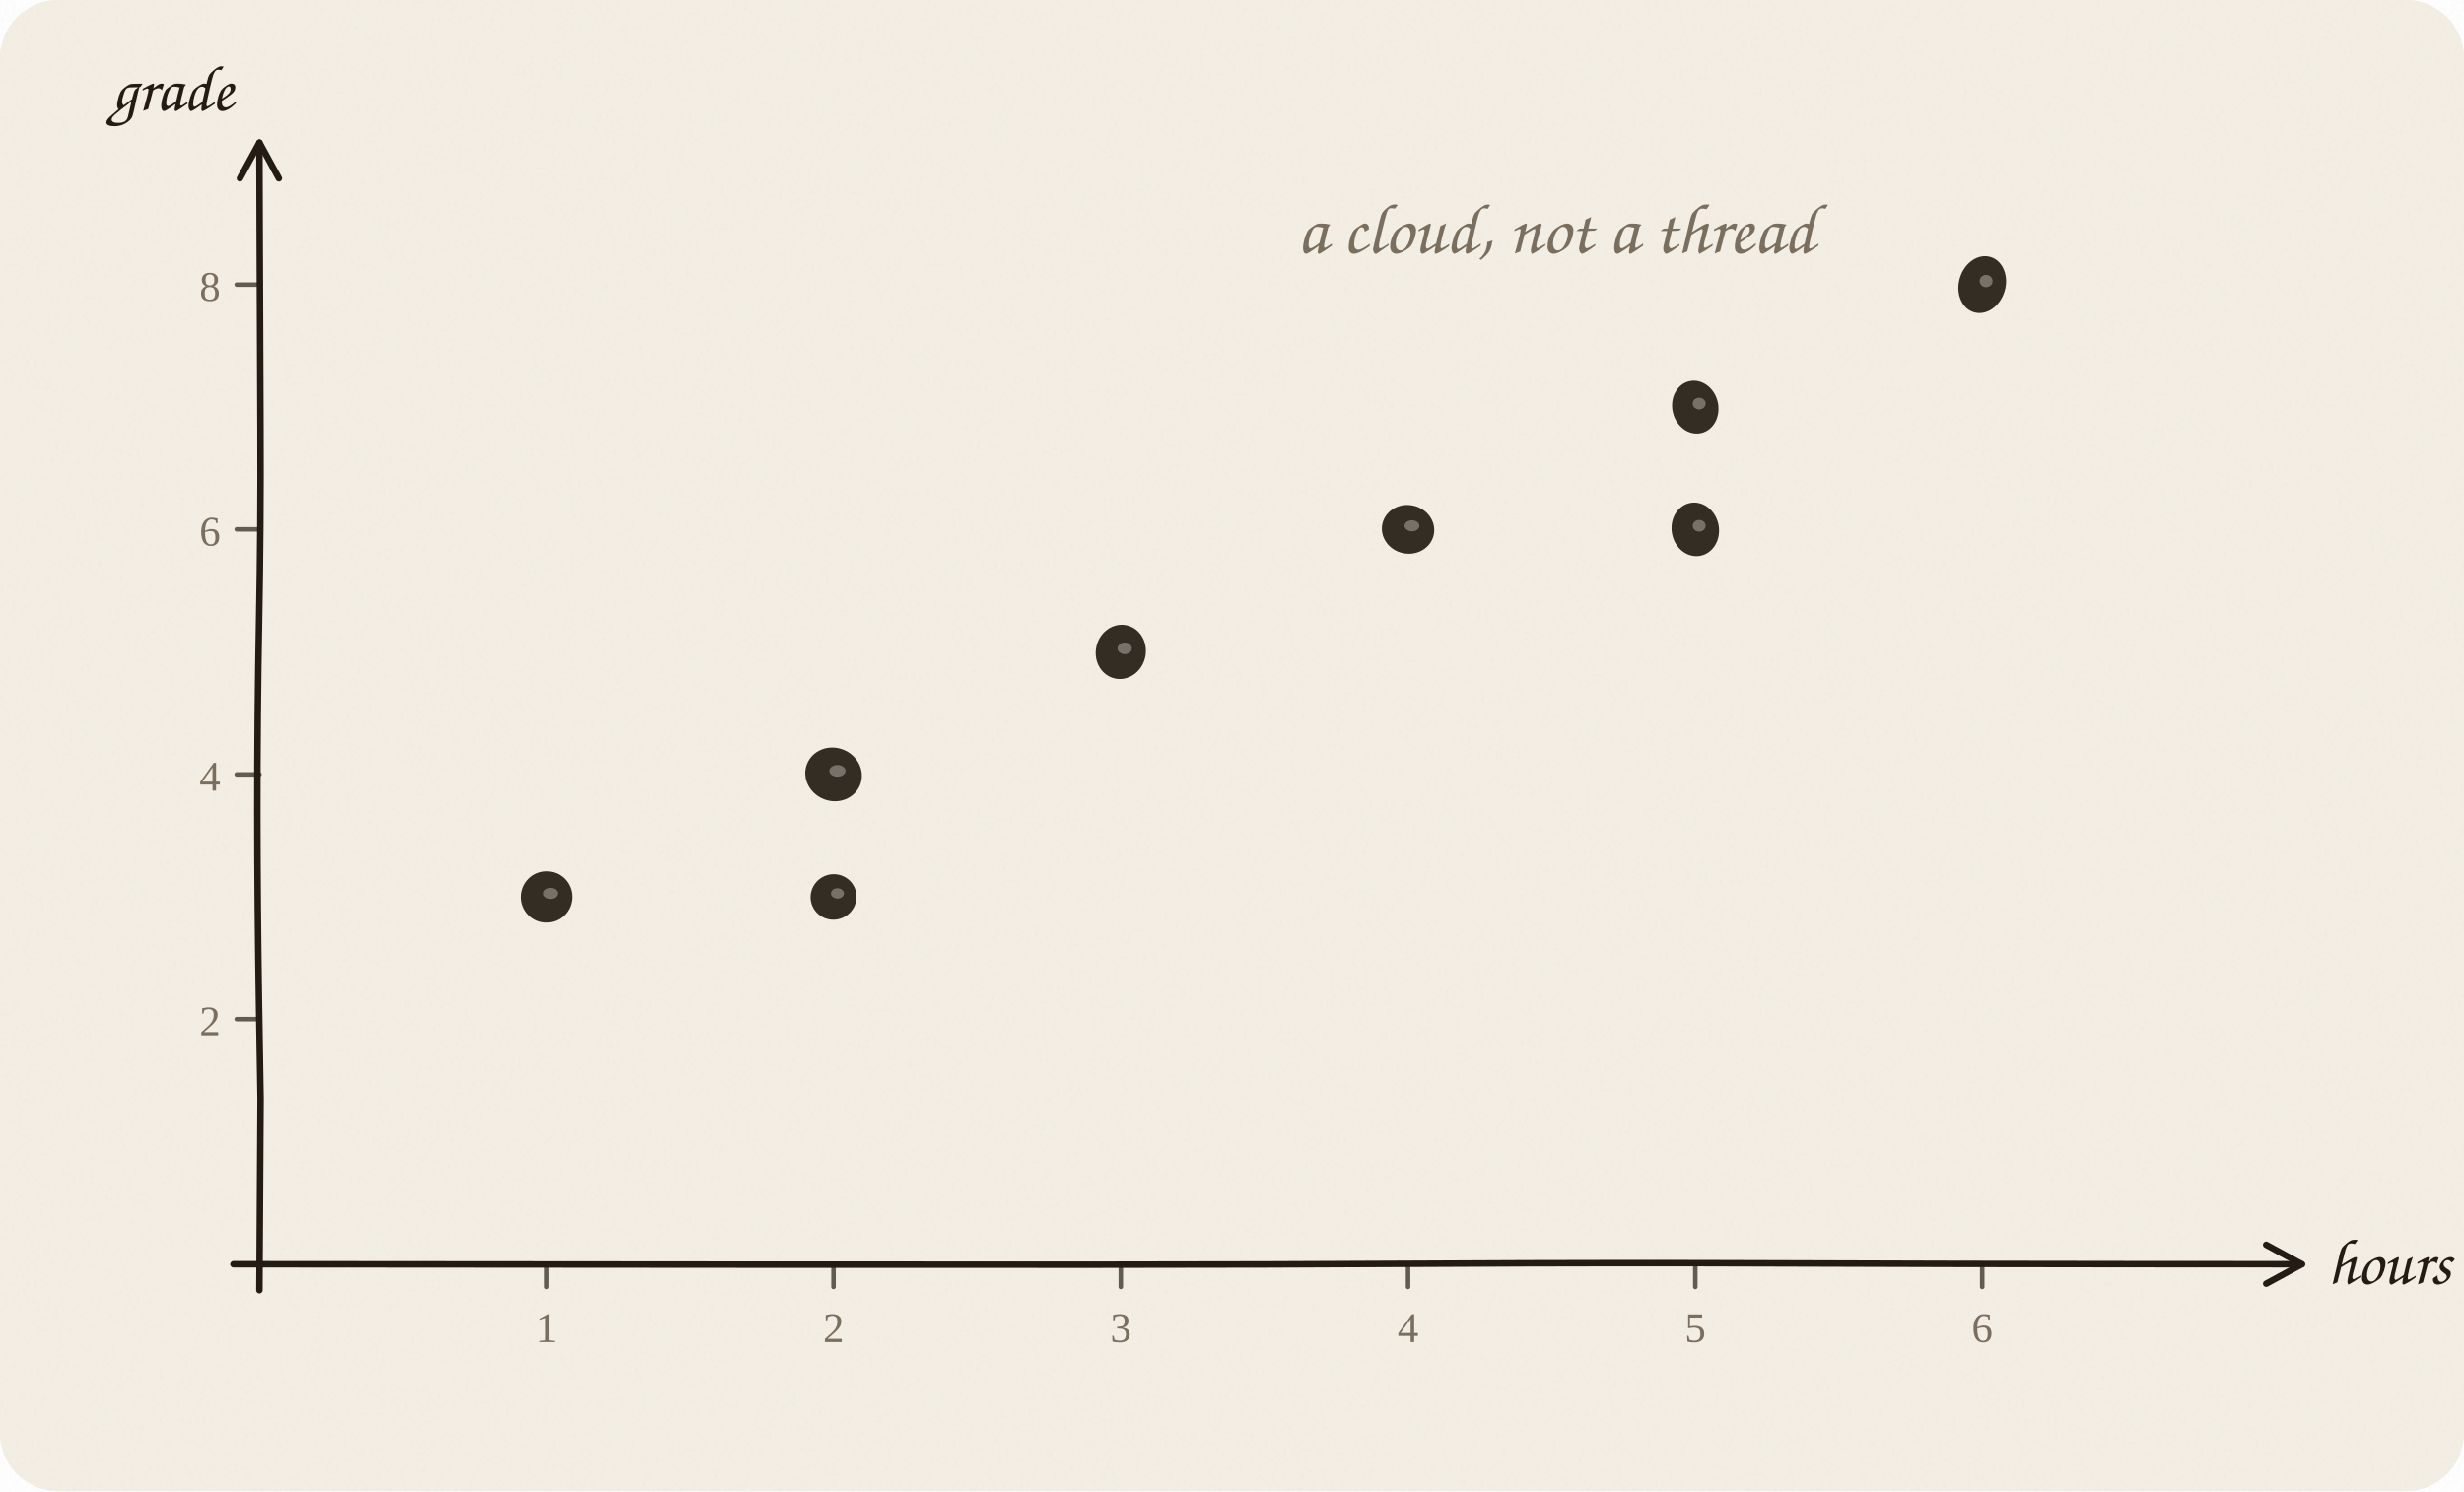
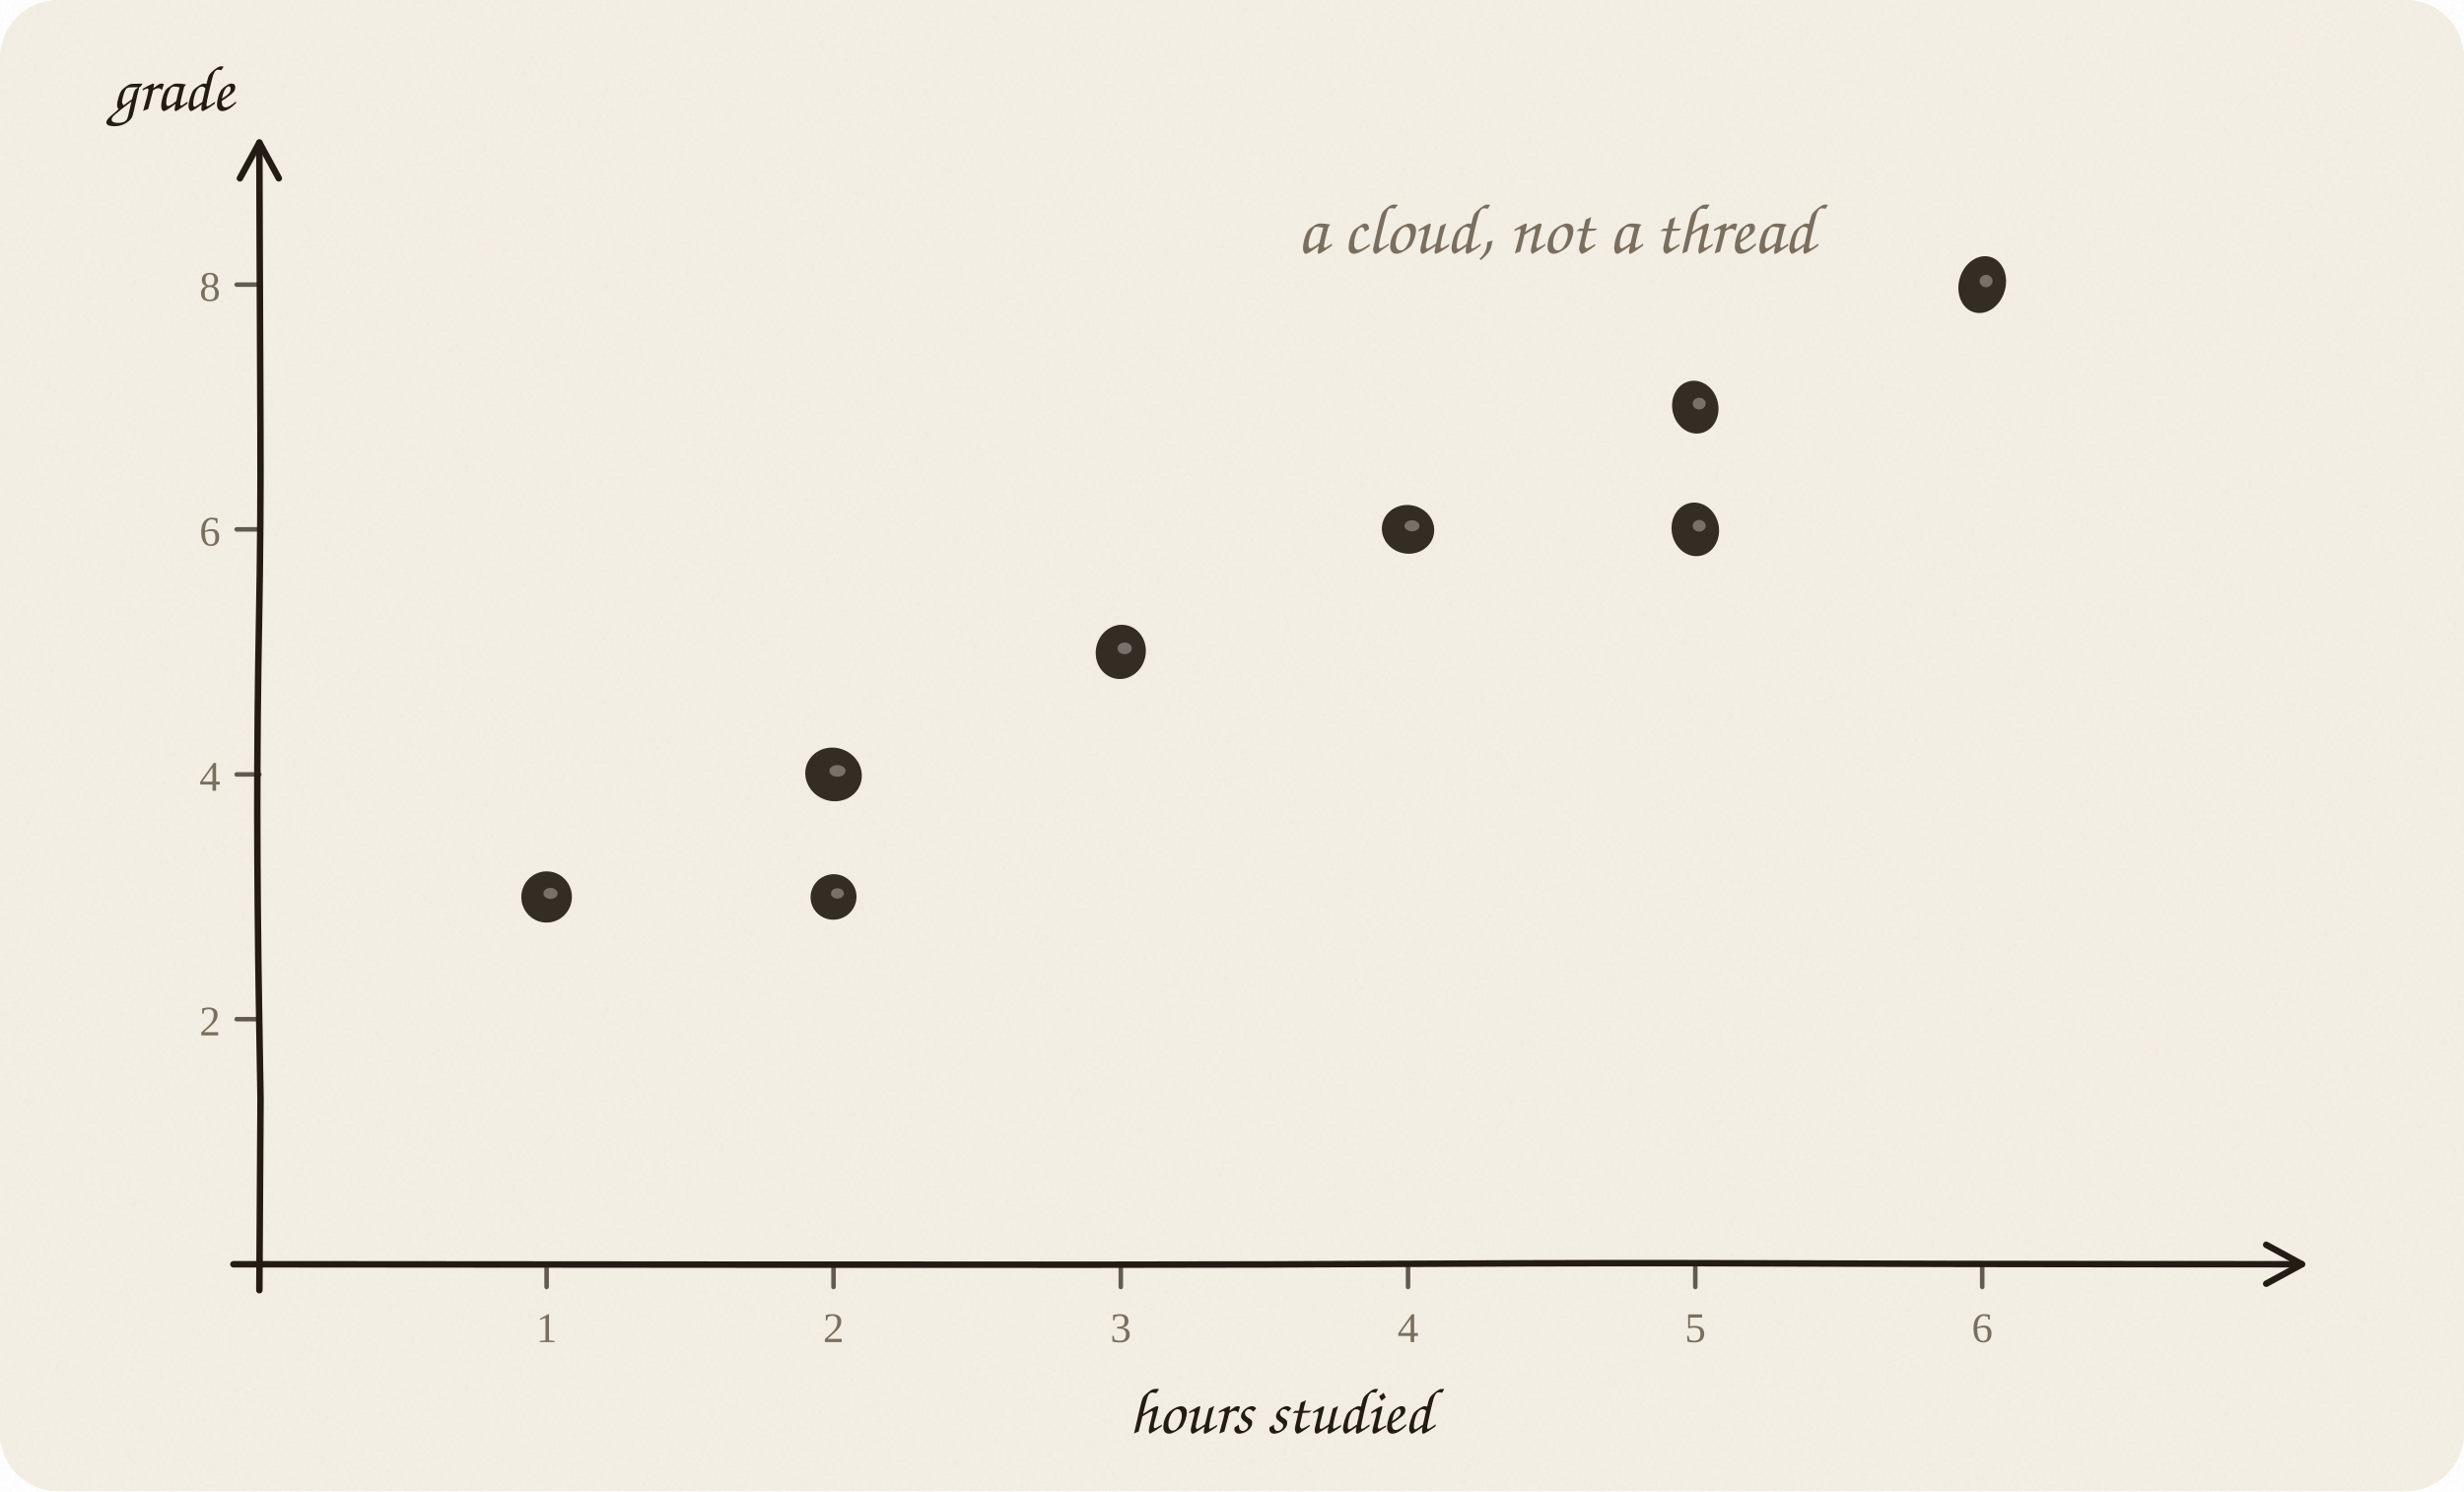
<svg xmlns="http://www.w3.org/2000/svg" viewBox="0 0 760 460" width="760" height="460" role="img" aria-label="cloud of points">
  <defs>
    <filter id="grain" x="0" y="0" width="100%" height="100%">
      <feTurbulence type="fractalNoise" baseFrequency="0.9" numOctaves="2" stitchTiles="stitch" result="n" />
      <feColorMatrix type="saturate" values="0" />
      <feComponentTransfer>
        <feFuncA type="linear" slope="0.07" />
      </feComponentTransfer>
      <feBlend in="SourceGraphic" mode="multiply" />
    </filter>
    <filter id="ink" x="-10%" y="-10%" width="120%" height="120%">
      <feTurbulence type="fractalNoise" baseFrequency="0.04" numOctaves="2" result="t" />
      <feDisplacementMap in="SourceGraphic" in2="t" scale="0.7" xChannelSelector="R" yChannelSelector="G" />
    </filter>
  </defs>
  <rect width="760" height="460" rx="18" ry="18" fill="#f4efe4" />
  <rect width="760" height="460" rx="18" ry="18" fill="#f4efe4" filter="url(#grain)" opacity="0.9" />
  <path d="M 80.00,398.00 L 80.36,339.00 Q 80.36,339.00 79.87,309.50 Q 79.39,280.00 79.36,250.50 Q 79.34,221.00 79.90,191.50 Q 80.46,162.00 80.33,132.50 Q 80.19,103.00 80.09,73.50 L 80.00,44.00" fill="none" stroke="#241c14" stroke-width="2.0" stroke-linecap="round" stroke-linejoin="round" opacity="1" />
  <path d="M 72.00,390.00 L 178.33,390.08 Q 178.33,390.08 231.50,390.12 Q 284.67,390.15 337.83,390.14 Q 391.00,390.13 444.17,389.83 Q 497.33,389.53 550.50,389.74 Q 603.67,389.94 656.83,389.97 L 710.00,390.00" fill="none" stroke="#241c14" stroke-width="2.0" stroke-linecap="round" stroke-linejoin="round" opacity="1" />
  <path d="M 699.0,384.0 L 710.0,390.0 L 699.0,396.0" fill="none" stroke="#241c14" stroke-width="2.0" stroke-linecap="round" stroke-linejoin="round" opacity="1" />
  <path d="M 74.0,55.0 L 80.0,44.0 L 86.0,55.0" fill="none" stroke="#241c14" stroke-width="2.0" stroke-linecap="round" stroke-linejoin="round" opacity="1" />
-   <text x="718.0" y="396.0" font-family="Bradley Hand, Apple Chancery, Segoe Script, Comic Sans MS, cursive" font-size="20" fill="#241c14" text-anchor="start" font-style="normal" font-weight="normal">hours studied</text>
+   <text x="395.0" y="442.0" font-family="Bradley Hand, Apple Chancery, Segoe Script, Comic Sans MS, cursive" font-size="20" fill="#241c14" text-anchor="middle" font-style="normal" font-weight="normal">hours studied</text>
  <text x="72.0" y="34.0" font-family="Bradley Hand, Apple Chancery, Segoe Script, Comic Sans MS, cursive" font-size="20" fill="#241c14" text-anchor="end" font-style="normal" font-weight="normal">grade</text>
  <path d="M 168.6,390.0 L 168.6,397.0" fill="none" stroke="#241c14" stroke-width="1.4" stroke-linecap="round" stroke-linejoin="round" opacity="0.7" />
  <text x="168.6" y="414.0" font-family="Georgia, Times New Roman, serif" font-size="13" fill="#7a6e5e" text-anchor="middle" font-style="normal" font-weight="normal">1</text>
  <path d="M 257.1,390.0 L 257.1,397.0" fill="none" stroke="#241c14" stroke-width="1.4" stroke-linecap="round" stroke-linejoin="round" opacity="0.7" />
  <text x="257.1" y="414.0" font-family="Georgia, Times New Roman, serif" font-size="13" fill="#7a6e5e" text-anchor="middle" font-style="normal" font-weight="normal">2</text>
  <path d="M 345.7,390.0 L 345.7,397.0" fill="none" stroke="#241c14" stroke-width="1.4" stroke-linecap="round" stroke-linejoin="round" opacity="0.7" />
  <text x="345.7" y="414.0" font-family="Georgia, Times New Roman, serif" font-size="13" fill="#7a6e5e" text-anchor="middle" font-style="normal" font-weight="normal">3</text>
  <path d="M 434.3,390.0 L 434.3,397.0" fill="none" stroke="#241c14" stroke-width="1.4" stroke-linecap="round" stroke-linejoin="round" opacity="0.7" />
  <text x="434.3" y="414.0" font-family="Georgia, Times New Roman, serif" font-size="13" fill="#7a6e5e" text-anchor="middle" font-style="normal" font-weight="normal">4</text>
  <path d="M 522.9,390.0 L 522.9,397.0" fill="none" stroke="#241c14" stroke-width="1.4" stroke-linecap="round" stroke-linejoin="round" opacity="0.7" />
  <text x="522.9" y="414.0" font-family="Georgia, Times New Roman, serif" font-size="13" fill="#7a6e5e" text-anchor="middle" font-style="normal" font-weight="normal">5</text>
  <path d="M 611.4,390.0 L 611.4,397.0" fill="none" stroke="#241c14" stroke-width="1.4" stroke-linecap="round" stroke-linejoin="round" opacity="0.7" />
  <text x="611.4" y="414.0" font-family="Georgia, Times New Roman, serif" font-size="13" fill="#7a6e5e" text-anchor="middle" font-style="normal" font-weight="normal">6</text>
  <path d="M 80.0,314.4 L 73.0,314.4" fill="none" stroke="#241c14" stroke-width="1.4" stroke-linecap="round" stroke-linejoin="round" opacity="0.7" />
  <text x="68.0" y="319.4" font-family="Georgia, Times New Roman, serif" font-size="13" fill="#7a6e5e" text-anchor="end" font-style="normal" font-weight="normal">2</text>
  <path d="M 80.0,238.9 L 73.0,238.9" fill="none" stroke="#241c14" stroke-width="1.4" stroke-linecap="round" stroke-linejoin="round" opacity="0.7" />
  <text x="68.0" y="243.9" font-family="Georgia, Times New Roman, serif" font-size="13" fill="#7a6e5e" text-anchor="end" font-style="normal" font-weight="normal">4</text>
  <path d="M 80.0,163.3 L 73.0,163.3" fill="none" stroke="#241c14" stroke-width="1.4" stroke-linecap="round" stroke-linejoin="round" opacity="0.7" />
  <text x="68.0" y="168.3" font-family="Georgia, Times New Roman, serif" font-size="13" fill="#7a6e5e" text-anchor="end" font-style="normal" font-weight="normal">6</text>
  <path d="M 80.0,87.8 L 73.0,87.8" fill="none" stroke="#241c14" stroke-width="1.4" stroke-linecap="round" stroke-linejoin="round" opacity="0.7" />
  <text x="68.0" y="92.8" font-family="Georgia, Times New Roman, serif" font-size="13" fill="#7a6e5e" text-anchor="end" font-style="normal" font-weight="normal">8</text>
  <ellipse cx="168.6" cy="276.7" rx="7.8" ry="7.9" transform="rotate(5.6 168.6 276.7)" fill="#241c14" opacity="0.92" />
  <ellipse cx="169.8" cy="275.6" rx="2.2" ry="1.7" fill="#f7f2ea" opacity="0.35" />
  <ellipse cx="257.1" cy="238.9" rx="8.8" ry="8.2" transform="rotate(21.3 257.1 238.9)" fill="#241c14" opacity="0.92" />
  <ellipse cx="258.3" cy="237.8" rx="2.5" ry="1.8" fill="#f7f2ea" opacity="0.35" />
  <ellipse cx="257.1" cy="276.7" rx="7.1" ry="7.0" transform="rotate(-23.7 257.1 276.7)" fill="#241c14" opacity="0.92" />
  <ellipse cx="258.3" cy="275.6" rx="2.0" ry="1.6" fill="#f7f2ea" opacity="0.35" />
  <ellipse cx="345.7" cy="201.1" rx="7.7" ry="8.4" transform="rotate(13.0 345.7 201.1)" fill="#241c14" opacity="0.92" />
  <ellipse cx="346.9" cy="200.0" rx="2.2" ry="1.8" fill="#f7f2ea" opacity="0.35" />
  <ellipse cx="434.3" cy="163.3" rx="8.1" ry="7.5" transform="rotate(11.5 434.3 163.3)" fill="#241c14" opacity="0.92" />
  <ellipse cx="435.5" cy="162.2" rx="2.3" ry="1.7" fill="#f7f2ea" opacity="0.35" />
  <ellipse cx="522.9" cy="125.6" rx="7.1" ry="8.2" transform="rotate(-13.0 522.9 125.6)" fill="#241c14" opacity="0.92" />
  <ellipse cx="524.1" cy="124.5" rx="2.0" ry="1.8" fill="#f7f2ea" opacity="0.35" />
  <ellipse cx="522.9" cy="163.3" rx="7.3" ry="8.3" transform="rotate(-10.5 522.9 163.3)" fill="#241c14" opacity="0.92" />
  <ellipse cx="524.1" cy="162.2" rx="2.0" ry="1.8" fill="#f7f2ea" opacity="0.35" />
  <ellipse cx="611.4" cy="87.8" rx="7.2" ry="8.9" transform="rotate(16.9 611.4 87.8)" fill="#241c14" opacity="0.92" />
  <ellipse cx="612.6" cy="86.7" rx="2.0" ry="1.9" fill="#f7f2ea" opacity="0.35" />
  <text x="400.0" y="78.0" font-family="Bradley Hand, Apple Chancery, Segoe Script, Comic Sans MS, cursive" font-size="22" fill="#7a6e5e" text-anchor="start" font-style="normal" font-weight="normal">a cloud, not a thread</text>
</svg>
